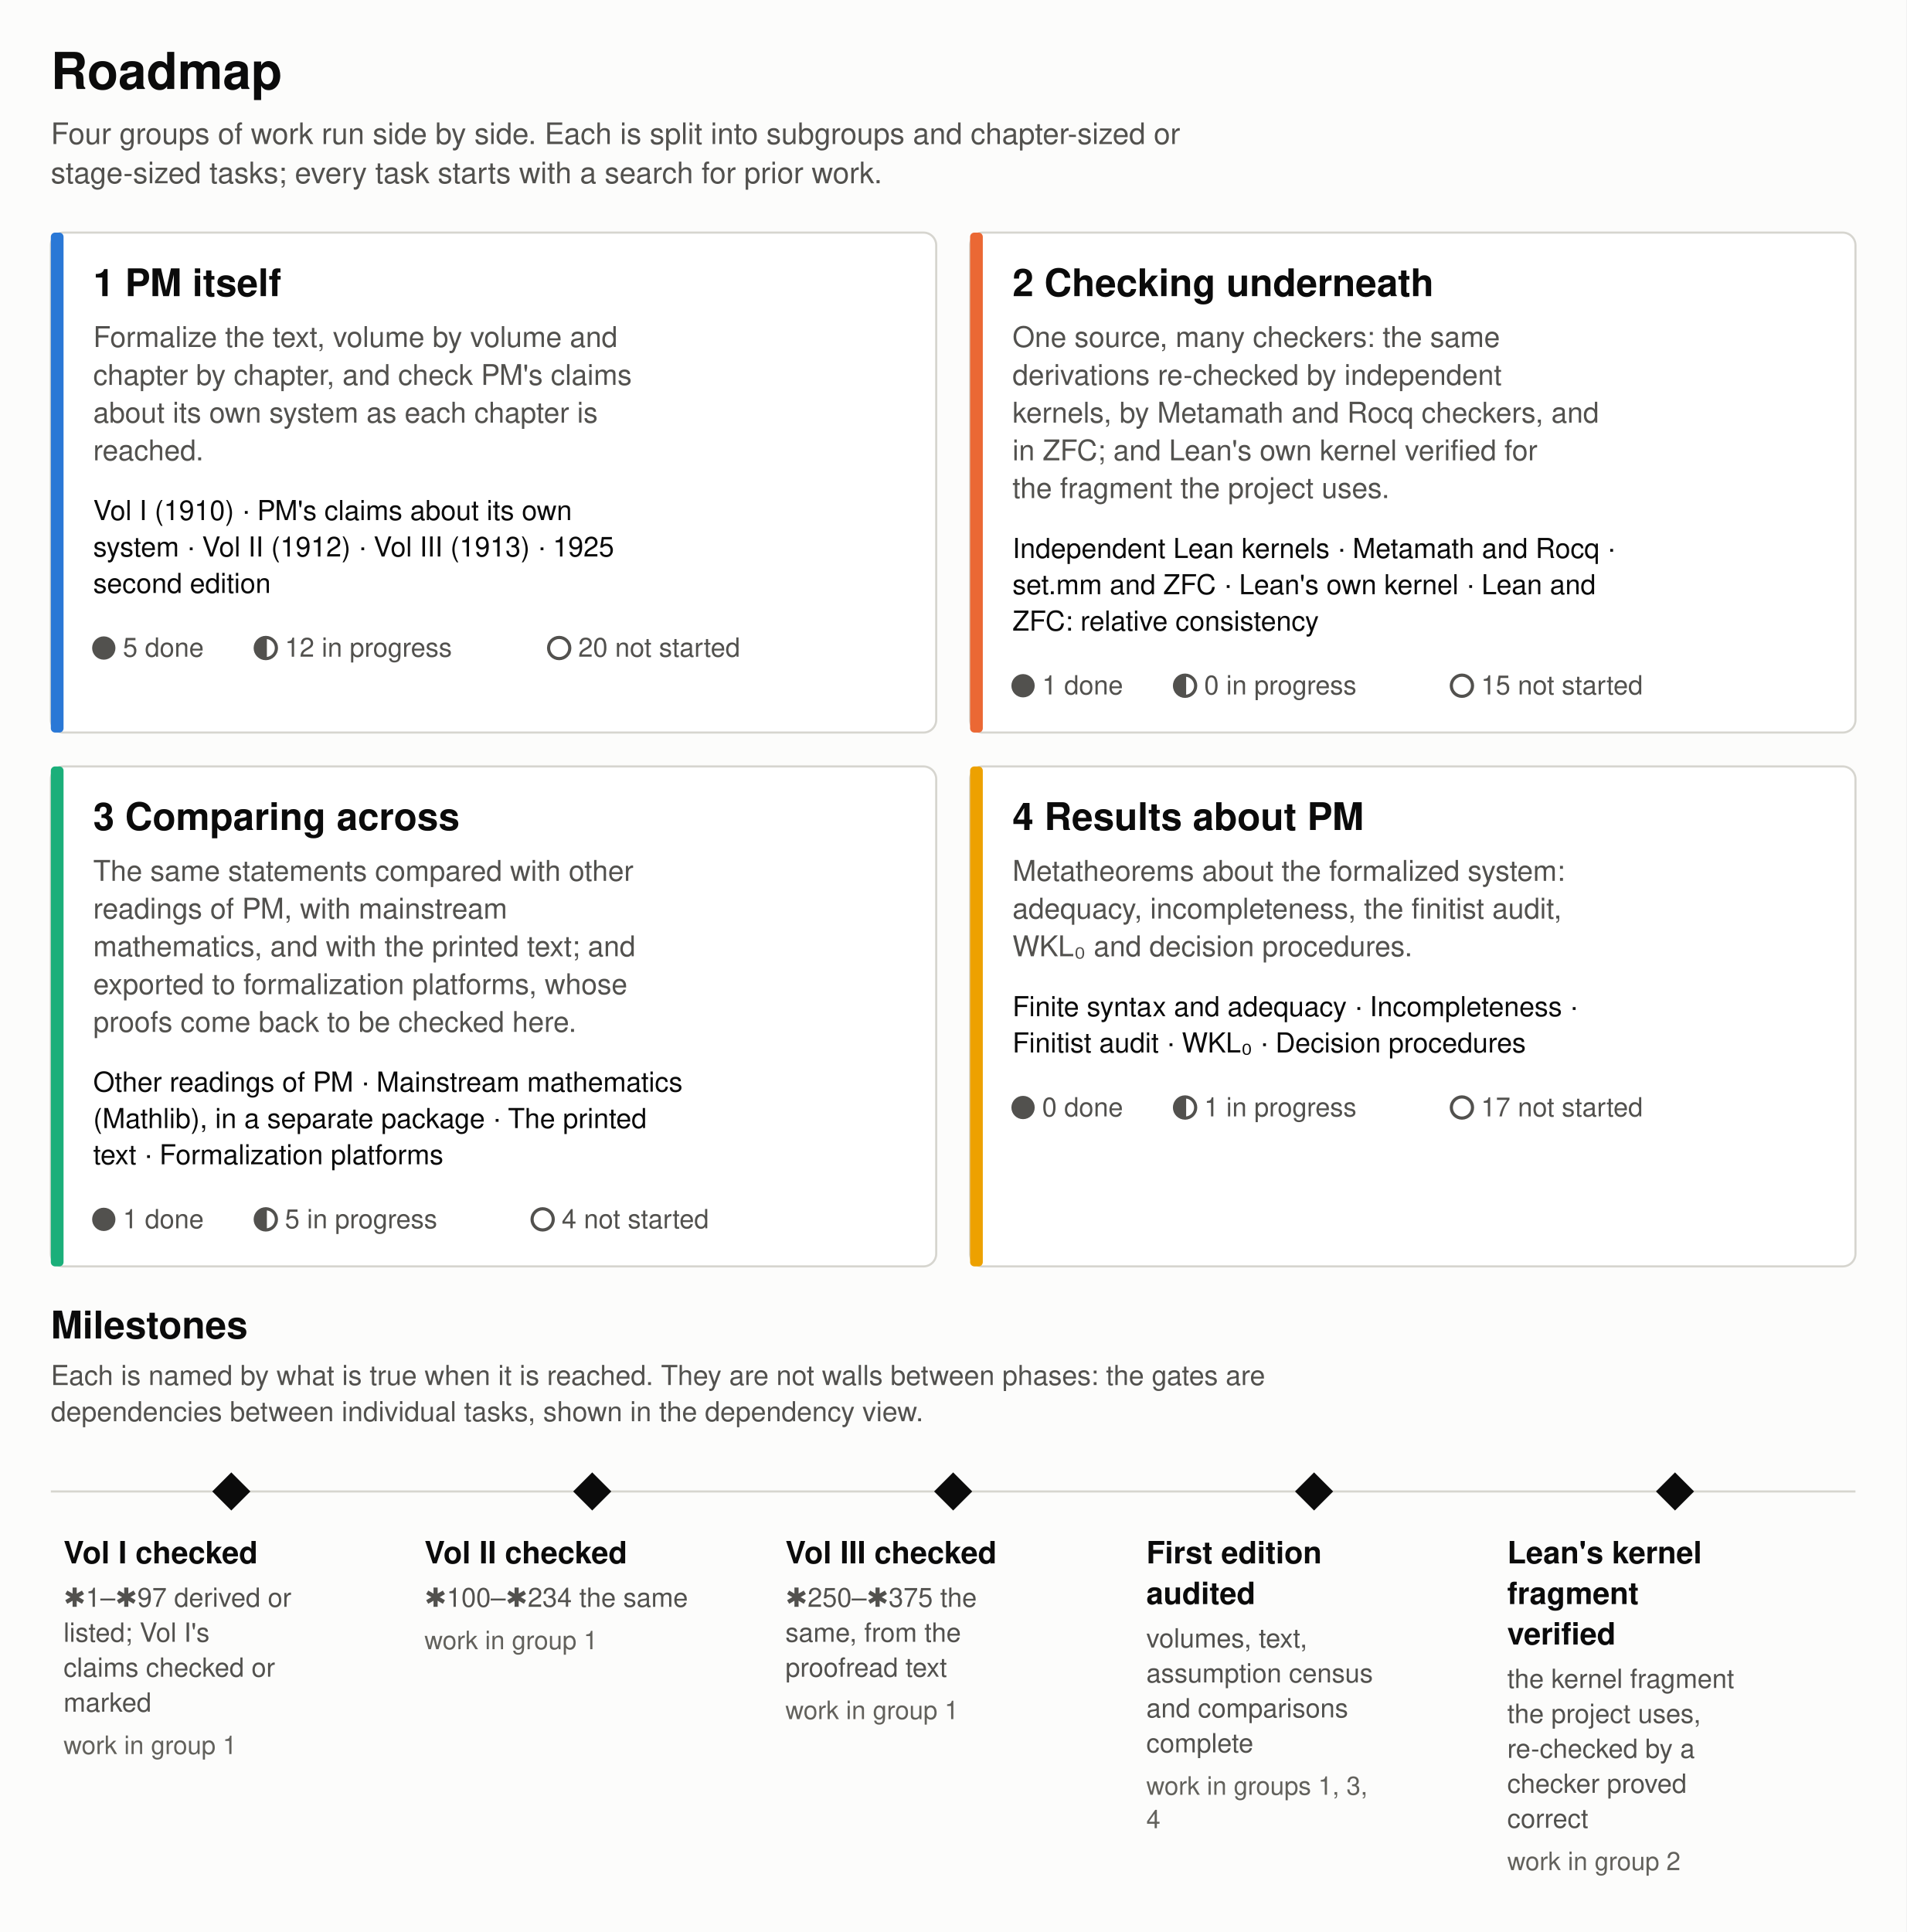
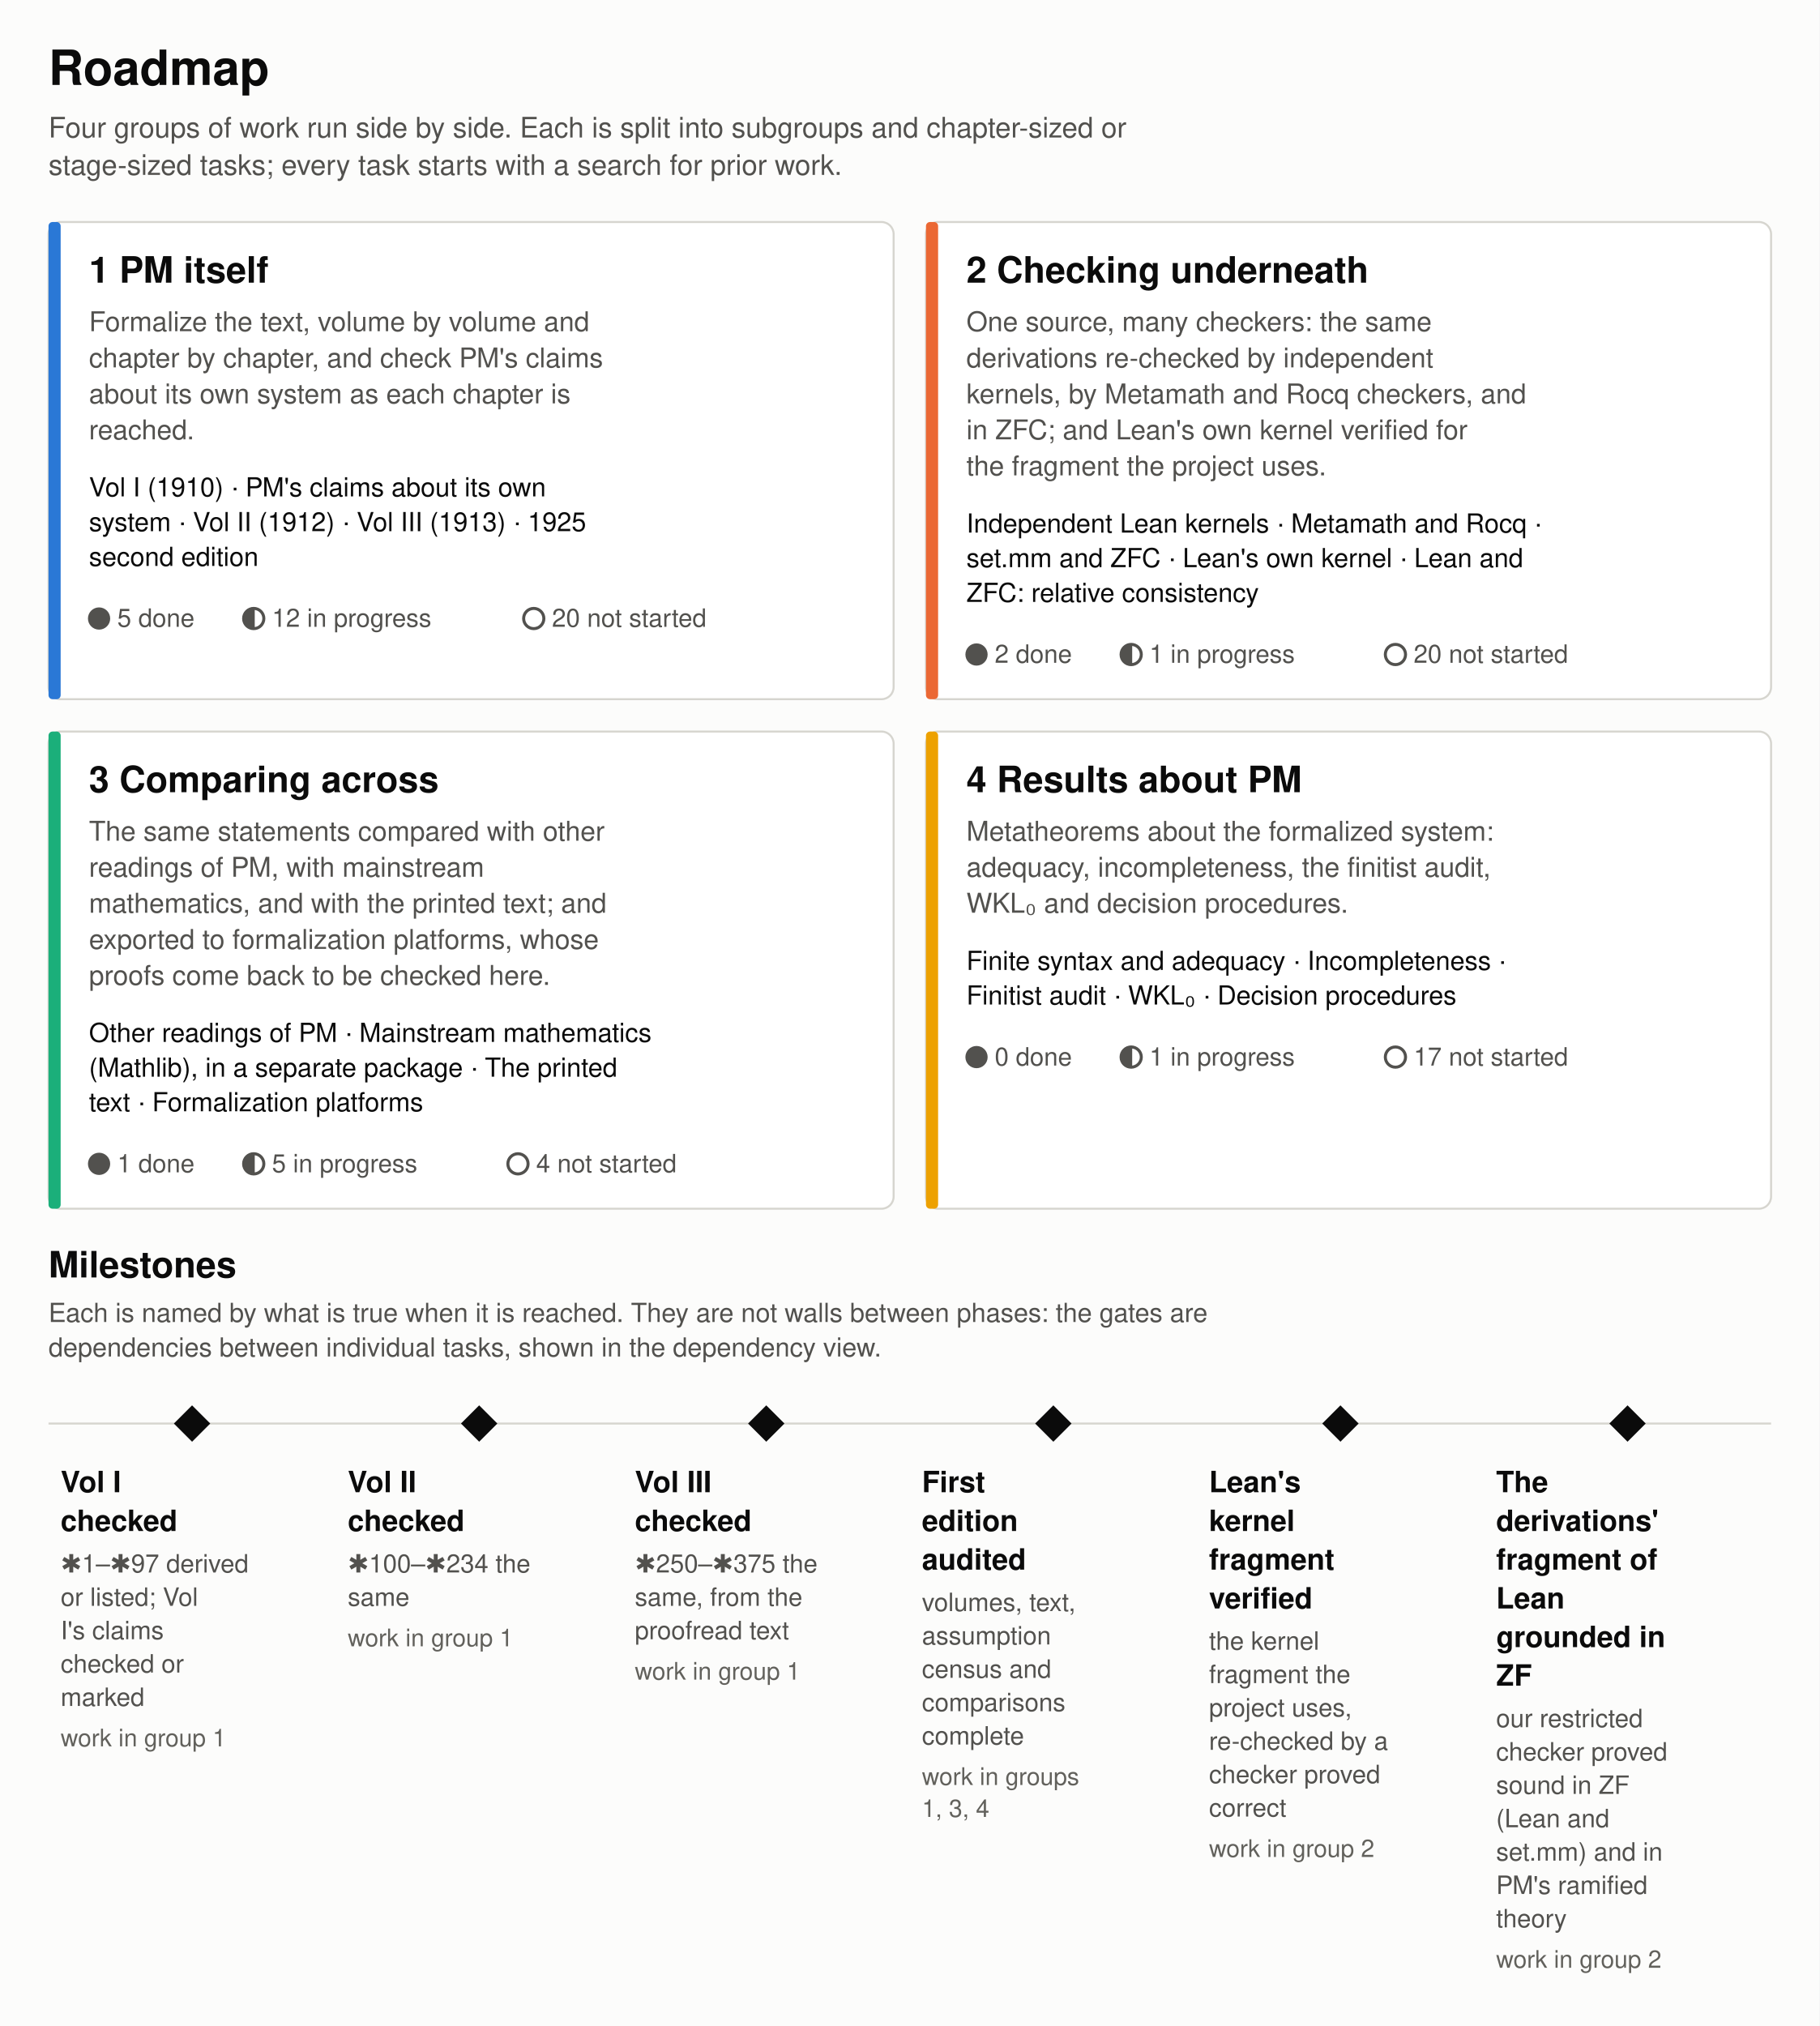
- <svg xmlns="http://www.w3.org/2000/svg" width="900" height="912" viewBox="0 0 900 912" role="img" aria-labelledby="title desc">
+ <svg xmlns="http://www.w3.org/2000/svg" width="900" height="1002" viewBox="0 0 900 1002" role="img" aria-labelledby="title desc">
  <style>
text{font-family:system-ui, -apple-system, 'Segoe UI', Helvetica, Arial, sans-serif}
.bg{fill:#fcfcfb}
.card{fill:#ffffff;stroke:#d6d5cf;stroke-width:1}
.band{fill:#f3f3f0}
.rule{stroke:#d6d5cf;stroke-width:1}
.t1{fill:#0b0b0b}
.t2{fill:#52514e}
.t3{fill:#62615c}
.st{fill:#52514e;stroke:#52514e}
.sto{fill:none;stroke:#52514e;stroke-width:1.5}
.edge{fill:none;stroke:#55544f;stroke-width:1.3}
.choice{fill:none;stroke:#8a5a00;stroke-width:1.5;stroke-dasharray:5 3}
.ah{fill:#55544f}
.ahc{fill:#8a5a00}
.ms{fill:#0b0b0b}
.g0{fill:#2a78d6}
.gs0{stroke:#2a78d6;stroke-width:2;fill:none}
.g1{fill:#eb6834}
.gs1{stroke:#eb6834;stroke-width:2;fill:none}
.g2{fill:#1baf7a}
.gs2{stroke:#1baf7a;stroke-width:2;fill:none}
.g3{fill:#eda100}
.gs3{stroke:#eda100;stroke-width:2;fill:none}
@media (prefers-color-scheme: dark) {
.bg{fill:#1a1a19}
.card{fill:#232322;stroke:#45443f;stroke-width:1}
.band{fill:#2b2b29}
.rule{stroke:#45443f;stroke-width:1}
.t1{fill:#ffffff}
.t2{fill:#c3c2b7}
.t3{fill:#b0afa5}
.st{fill:#c3c2b7;stroke:#c3c2b7}
.sto{fill:none;stroke:#c3c2b7;stroke-width:1.5}
.edge{fill:none;stroke:#b8b7ad;stroke-width:1.3}
.choice{fill:none;stroke:#e3b04b;stroke-width:1.5;stroke-dasharray:5 3}
.ah{fill:#b8b7ad}
.ahc{fill:#e3b04b}
.ms{fill:#ffffff}
.g0{fill:#3987e5}
.gs0{stroke:#3987e5;stroke-width:2;fill:none}
.g1{fill:#d95926}
.gs1{stroke:#d95926;stroke-width:2;fill:none}
.g2{fill:#199e70}
.gs2{stroke:#199e70;stroke-width:2;fill:none}
.g3{fill:#c98500}
.gs3{stroke:#c98500;stroke-width:2;fill:none}
}
</style>
  <defs>
    <marker id="ah" viewBox="0 0 10 10" refX="9" refY="5" markerWidth="7" markerHeight="7" orient="auto-start-reverse">
      <path d="M0,0 L10,5 L0,10 z" class="ah" />
    </marker>
    <marker id="ahc" viewBox="0 0 10 10" refX="9" refY="5" markerWidth="7" markerHeight="7" orient="auto-start-reverse">
      <path d="M0,0 L10,5 L0,10 z" class="ahc" />
    </marker>
  </defs>
-   <rect x="0" y="0" width="900" height="912" class="bg" />
+   <rect x="0" y="0" width="900" height="1002" class="bg" />
  <rect x="24.0" y="109.8" width="418.0" height="236.0" rx="6" class="card" />
  <rect x="24.0" y="109.8" width="6.0" height="236.0" rx="2" class="g0" />
  <rect x="458.0" y="109.8" width="418.0" height="236.0" rx="6" class="card" />
  <rect x="458.0" y="109.8" width="6.0" height="236.0" rx="2" class="g1" />
  <rect x="24.0" y="361.8" width="418.0" height="236.0" rx="6" class="card" />
  <rect x="24.0" y="361.8" width="6.0" height="236.0" rx="2" class="g2" />
  <rect x="458.0" y="361.8" width="418.0" height="236.0" rx="6" class="card" />
  <rect x="458.0" y="361.8" width="6.0" height="236.0" rx="2" class="g3" />
  <line x1="24" y1="704.04" x2="876" y2="704.04" class="rule" />
  <text x="24.0" y="42.0" font-size="24" font-weight="700" class="t1">Roadmap</text>
  <text x="24.0" y="68.0" font-size="14" class="t2">Four groups of work run side by side. Each is split into subgroups and chapter-sized or</text>
  <text x="24.0" y="86.5" font-size="14" class="t2">stage-sized tasks; every task starts with a search for prior work.</text>
  <text x="44.0" y="139.8" font-size="18" font-weight="700" class="t1">1  PM itself</text>
  <text x="44.0" y="163.8" font-size="13.5" class="t2">Formalize the text, volume by volume and</text>
  <text x="44.0" y="181.7" font-size="13.5" class="t2">chapter by chapter, and check PM's claims</text>
  <text x="44.0" y="199.5" font-size="13.5" class="t2">about its own system as each chapter is</text>
  <text x="44.0" y="217.3" font-size="13.5" class="t2">reached.</text>
  <text x="44.0" y="245.5" font-size="13" class="t1">Vol I (1910) · PM's claims about its own</text>
  <text x="44.0" y="262.7" font-size="13" class="t1">system · Vol II (1912) · Vol III (1913) · 1925</text>
  <text x="44.0" y="279.9" font-size="13" class="t1">second edition</text>
  <circle cx="49.0" cy="305.9" r="5" class="st" />
  <text x="58.0" y="310.0" font-size="12.5" class="t2">5 done</text>
  <circle cx="125.5" cy="305.9" r="5" class="sto" />
  <path d="M125.5,300.9 A5,5 0 0 0 125.5,310.9 Z" class="st" />
  <text x="134.5" y="310.0" font-size="12.5" class="t2">12 in progress</text>
  <circle cx="264.0" cy="305.9" r="5" class="sto" />
  <text x="273.0" y="310.0" font-size="12.5" class="t2">20 not started</text>
  <text x="478.0" y="139.8" font-size="18" font-weight="700" class="t1">2  Checking underneath</text>
  <text x="478.0" y="163.8" font-size="13.5" class="t2">One source, many checkers: the same</text>
  <text x="478.0" y="181.7" font-size="13.5" class="t2">derivations re-checked by independent</text>
  <text x="478.0" y="199.5" font-size="13.5" class="t2">kernels, by Metamath and Rocq checkers, and</text>
  <text x="478.0" y="217.3" font-size="13.5" class="t2">in ZFC; and Lean's own kernel verified for</text>
  <text x="478.0" y="235.1" font-size="13.5" class="t2">the fragment the project uses.</text>
  <text x="478.0" y="263.4" font-size="13" class="t1">Independent Lean kernels · Metamath and Rocq ·</text>
  <text x="478.0" y="280.5" font-size="13" class="t1">set.mm and ZFC · Lean's own kernel · Lean and</text>
  <text x="478.0" y="297.7" font-size="13" class="t1">ZFC: relative consistency</text>
  <circle cx="483.0" cy="323.7" r="5" class="st" />
-   <text x="492.0" y="327.8" font-size="12.5" class="t2">1 done</text>
+   <text x="492.0" y="327.8" font-size="12.5" class="t2">2 done</text>
  <circle cx="559.5" cy="323.7" r="5" class="sto" />
  <path d="M559.5,318.7 A5,5 0 0 0 559.5,328.7 Z" class="st" />
-   <text x="568.5" y="327.8" font-size="12.5" class="t2">0 in progress</text>
+   <text x="568.5" y="327.8" font-size="12.5" class="t2">1 in progress</text>
  <circle cx="690.2" cy="323.7" r="5" class="sto" />
-   <text x="699.2" y="327.8" font-size="12.5" class="t2">15 not started</text>
+   <text x="699.2" y="327.8" font-size="12.5" class="t2">20 not started</text>
  <text x="44.0" y="391.8" font-size="18" font-weight="700" class="t1">3  Comparing across</text>
  <text x="44.0" y="415.8" font-size="13.5" class="t2">The same statements compared with other</text>
  <text x="44.0" y="433.6" font-size="13.5" class="t2">readings of PM, with mainstream</text>
  <text x="44.0" y="451.4" font-size="13.5" class="t2">mathematics, and with the printed text; and</text>
  <text x="44.0" y="469.3" font-size="13.5" class="t2">exported to formalization platforms, whose</text>
  <text x="44.0" y="487.1" font-size="13.5" class="t2">proofs come back to be checked here.</text>
  <text x="44.0" y="515.3" font-size="13" class="t1">Other readings of PM · Mainstream mathematics</text>
  <text x="44.0" y="532.5" font-size="13" class="t1">(Mathlib), in a separate package · The printed</text>
  <text x="44.0" y="549.6" font-size="13" class="t1">text · Formalization platforms</text>
  <circle cx="49.0" cy="575.6" r="5" class="st" />
  <text x="58.0" y="579.8" font-size="12.5" class="t2">1 done</text>
  <circle cx="125.5" cy="575.6" r="5" class="sto" />
  <path d="M125.5,570.6 A5,5 0 0 0 125.5,580.6 Z" class="st" />
  <text x="134.5" y="579.8" font-size="12.5" class="t2">5 in progress</text>
  <circle cx="256.2" cy="575.6" r="5" class="sto" />
  <text x="265.2" y="579.8" font-size="12.5" class="t2">4 not started</text>
  <text x="478.0" y="391.8" font-size="18" font-weight="700" class="t1">4  Results about PM</text>
  <text x="478.0" y="415.8" font-size="13.5" class="t2">Metatheorems about the formalized system:</text>
  <text x="478.0" y="433.6" font-size="13.5" class="t2">adequacy, incompleteness, the finitist audit,</text>
  <text x="478.0" y="451.4" font-size="13.5" class="t2">WKL₀ and decision procedures.</text>
  <text x="478.0" y="479.7" font-size="13" class="t1">Finite syntax and adequacy · Incompleteness ·</text>
  <text x="478.0" y="496.8" font-size="13" class="t1">Finitist audit · WKL₀ · Decision procedures</text>
  <circle cx="483.0" cy="522.8" r="5" class="st" />
  <text x="492.0" y="527.0" font-size="12.5" class="t2">0 done</text>
  <circle cx="559.5" cy="522.8" r="5" class="sto" />
  <path d="M559.5,517.8 A5,5 0 0 0 559.5,527.8 Z" class="st" />
  <text x="568.5" y="527.0" font-size="12.5" class="t2">1 in progress</text>
  <circle cx="690.2" cy="522.8" r="5" class="sto" />
  <text x="699.2" y="527.0" font-size="12.5" class="t2">17 not started</text>
  <text x="24.0" y="631.8" font-size="18" font-weight="700" class="t1">Milestones</text>
  <text x="24.0" y="653.8" font-size="13" class="t2">Each is named by what is true when it is reached. They are not walls between phases: the gates are</text>
  <text x="24.0" y="670.9" font-size="13" class="t2">dependencies between individual tasks, shown in the dependency view.</text>
-   <path d="M109.2,695.04 L118.2,704.04 L109.2,713.04 L100.2,704.04 Z" class="ms" />
-   <text x="30.0" y="738.0" font-size="14.5" font-weight="700" class="t1">Vol I checked</text>
-   <text x="30.0" y="758.5" font-size="12.5" class="t2">✱1–✱97 derived or</text>
-   <text x="30.0" y="775.0" font-size="12.5" class="t2">listed; Vol I's</text>
-   <text x="30.0" y="791.5" font-size="12.5" class="t2">claims checked or</text>
-   <text x="30.0" y="808.0" font-size="12.5" class="t2">marked</text>
-   <text x="30.0" y="828.0" font-size="12" class="t3">work in group 1</text>
-   <path d="M279.6,695.04 L288.6,704.04 L279.6,713.04 L270.6,704.04 Z" class="ms" />
-   <text x="200.4" y="738.0" font-size="14.5" font-weight="700" class="t1">Vol II checked</text>
-   <text x="200.4" y="758.5" font-size="12.5" class="t2">✱100–✱234 the same</text>
-   <text x="200.4" y="778.5" font-size="12" class="t3">work in group 1</text>
-   <path d="M450.0,695.04 L459.0,704.04 L450.0,713.04 L441.0,704.04 Z" class="ms" />
-   <text x="370.8" y="738.0" font-size="14.5" font-weight="700" class="t1">Vol III checked</text>
-   <text x="370.8" y="758.5" font-size="12.5" class="t2">✱250–✱375 the</text>
-   <text x="370.8" y="775.0" font-size="12.5" class="t2">same, from the</text>
-   <text x="370.8" y="791.5" font-size="12.5" class="t2">proofread text</text>
-   <text x="370.8" y="811.5" font-size="12" class="t3">work in group 1</text>
-   <path d="M620.4,695.04 L629.4,704.04 L620.4,713.04 L611.4,704.04 Z" class="ms" />
-   <text x="541.2" y="738.0" font-size="14.5" font-weight="700" class="t1">First edition</text>
-   <text x="541.2" y="757.2" font-size="14.5" font-weight="700" class="t1">audited</text>
-   <text x="541.2" y="777.7" font-size="12.5" class="t2">volumes, text,</text>
-   <text x="541.2" y="794.2" font-size="12.5" class="t2">assumption census</text>
-   <text x="541.2" y="810.7" font-size="12.5" class="t2">and comparisons</text>
-   <text x="541.2" y="827.2" font-size="12.5" class="t2">complete</text>
-   <text x="541.2" y="847.2" font-size="12" class="t3">work in groups 1, 3,</text>
-   <text x="541.2" y="863.0" font-size="12" class="t3">4</text>
-   <path d="M790.8,695.04 L799.8,704.04 L790.8,713.04 L781.8,704.04 Z" class="ms" />
-   <text x="711.6" y="738.0" font-size="14.5" font-weight="700" class="t1">Lean's kernel</text>
-   <text x="711.6" y="757.2" font-size="14.5" font-weight="700" class="t1">fragment</text>
-   <text x="711.6" y="776.3" font-size="14.5" font-weight="700" class="t1">verified</text>
-   <text x="711.6" y="796.8" font-size="12.5" class="t2">the kernel fragment</text>
-   <text x="711.6" y="813.3" font-size="12.5" class="t2">the project uses,</text>
-   <text x="711.6" y="829.8" font-size="12.5" class="t2">re-checked by a</text>
-   <text x="711.6" y="846.3" font-size="12.5" class="t2">checker proved</text>
-   <text x="711.6" y="862.8" font-size="12.5" class="t2">correct</text>
-   <text x="711.6" y="882.8" font-size="12" class="t3">work in group 2</text>
+   <path d="M95.0,695.04 L104.0,704.04 L95.0,713.04 L86.0,704.04 Z" class="ms" />
+   <text x="30.0" y="738.0" font-size="14.5" font-weight="700" class="t1">Vol I</text>
+   <text x="30.0" y="757.2" font-size="14.5" font-weight="700" class="t1">checked</text>
+   <text x="30.0" y="777.7" font-size="12.5" class="t2">✱1–✱97 derived</text>
+   <text x="30.0" y="794.2" font-size="12.5" class="t2">or listed; Vol</text>
+   <text x="30.0" y="810.7" font-size="12.5" class="t2">I's claims</text>
+   <text x="30.0" y="827.2" font-size="12.5" class="t2">checked or</text>
+   <text x="30.0" y="843.7" font-size="12.5" class="t2">marked</text>
+   <text x="30.0" y="863.7" font-size="12" class="t3">work in group 1</text>
+   <path d="M237.0,695.04 L246.0,704.04 L237.0,713.04 L228.0,704.04 Z" class="ms" />
+   <text x="172.0" y="738.0" font-size="14.5" font-weight="700" class="t1">Vol II</text>
+   <text x="172.0" y="757.2" font-size="14.5" font-weight="700" class="t1">checked</text>
+   <text x="172.0" y="777.7" font-size="12.5" class="t2">✱100–✱234 the</text>
+   <text x="172.0" y="794.2" font-size="12.5" class="t2">same</text>
+   <text x="172.0" y="814.2" font-size="12" class="t3">work in group 1</text>
+   <path d="M379.0,695.04 L388.0,704.04 L379.0,713.04 L370.0,704.04 Z" class="ms" />
+   <text x="314.0" y="738.0" font-size="14.5" font-weight="700" class="t1">Vol III</text>
+   <text x="314.0" y="757.2" font-size="14.5" font-weight="700" class="t1">checked</text>
+   <text x="314.0" y="777.7" font-size="12.5" class="t2">✱250–✱375 the</text>
+   <text x="314.0" y="794.2" font-size="12.5" class="t2">same, from the</text>
+   <text x="314.0" y="810.7" font-size="12.5" class="t2">proofread text</text>
+   <text x="314.0" y="830.7" font-size="12" class="t3">work in group 1</text>
+   <path d="M521.0,695.04 L530.0,704.04 L521.0,713.04 L512.0,704.04 Z" class="ms" />
+   <text x="456.0" y="738.0" font-size="14.5" font-weight="700" class="t1">First</text>
+   <text x="456.0" y="757.2" font-size="14.5" font-weight="700" class="t1">edition</text>
+   <text x="456.0" y="776.3" font-size="14.5" font-weight="700" class="t1">audited</text>
+   <text x="456.0" y="796.8" font-size="12.5" class="t2">volumes, text,</text>
+   <text x="456.0" y="813.3" font-size="12.5" class="t2">assumption</text>
+   <text x="456.0" y="829.8" font-size="12.5" class="t2">census and</text>
+   <text x="456.0" y="846.3" font-size="12.5" class="t2">comparisons</text>
+   <text x="456.0" y="862.8" font-size="12.5" class="t2">complete</text>
+   <text x="456.0" y="882.8" font-size="12" class="t3">work in groups</text>
+   <text x="456.0" y="898.6" font-size="12" class="t3">1, 3, 4</text>
+   <path d="M663.0,695.04 L672.0,704.04 L663.0,713.04 L654.0,704.04 Z" class="ms" />
+   <text x="598.0" y="738.0" font-size="14.5" font-weight="700" class="t1">Lean's</text>
+   <text x="598.0" y="757.2" font-size="14.5" font-weight="700" class="t1">kernel</text>
+   <text x="598.0" y="776.3" font-size="14.5" font-weight="700" class="t1">fragment</text>
+   <text x="598.0" y="795.5" font-size="14.5" font-weight="700" class="t1">verified</text>
+   <text x="598.0" y="815.9" font-size="12.5" class="t2">the kernel</text>
+   <text x="598.0" y="832.4" font-size="12.5" class="t2">fragment the</text>
+   <text x="598.0" y="848.9" font-size="12.5" class="t2">project uses,</text>
+   <text x="598.0" y="865.4" font-size="12.5" class="t2">re-checked by a</text>
+   <text x="598.0" y="881.9" font-size="12.5" class="t2">checker proved</text>
+   <text x="598.0" y="898.4" font-size="12.5" class="t2">correct</text>
+   <text x="598.0" y="918.4" font-size="12" class="t3">work in group 2</text>
+   <path d="M805.0,695.04 L814.0,704.04 L805.0,713.04 L796.0,704.04 Z" class="ms" />
+   <text x="740.0" y="738.0" font-size="14.5" font-weight="700" class="t1">The</text>
+   <text x="740.0" y="757.2" font-size="14.5" font-weight="700" class="t1">derivations'</text>
+   <text x="740.0" y="776.3" font-size="14.5" font-weight="700" class="t1">fragment of</text>
+   <text x="740.0" y="795.5" font-size="14.5" font-weight="700" class="t1">Lean</text>
+   <text x="740.0" y="814.6" font-size="14.5" font-weight="700" class="t1">grounded in</text>
+   <text x="740.0" y="833.7" font-size="14.5" font-weight="700" class="t1">ZF</text>
+   <text x="740.0" y="854.2" font-size="12.5" class="t2">our restricted</text>
+   <text x="740.0" y="870.7" font-size="12.5" class="t2">checker proved</text>
+   <text x="740.0" y="887.2" font-size="12.5" class="t2">sound in ZF</text>
+   <text x="740.0" y="903.7" font-size="12.5" class="t2">(Lean and</text>
+   <text x="740.0" y="920.2" font-size="12.5" class="t2">set.mm) and in</text>
+   <text x="740.0" y="936.7" font-size="12.5" class="t2">PM's ramified</text>
+   <text x="740.0" y="953.2" font-size="12.5" class="t2">theory</text>
+   <text x="740.0" y="973.2" font-size="12" class="t3">work in group 2</text>
</svg>
